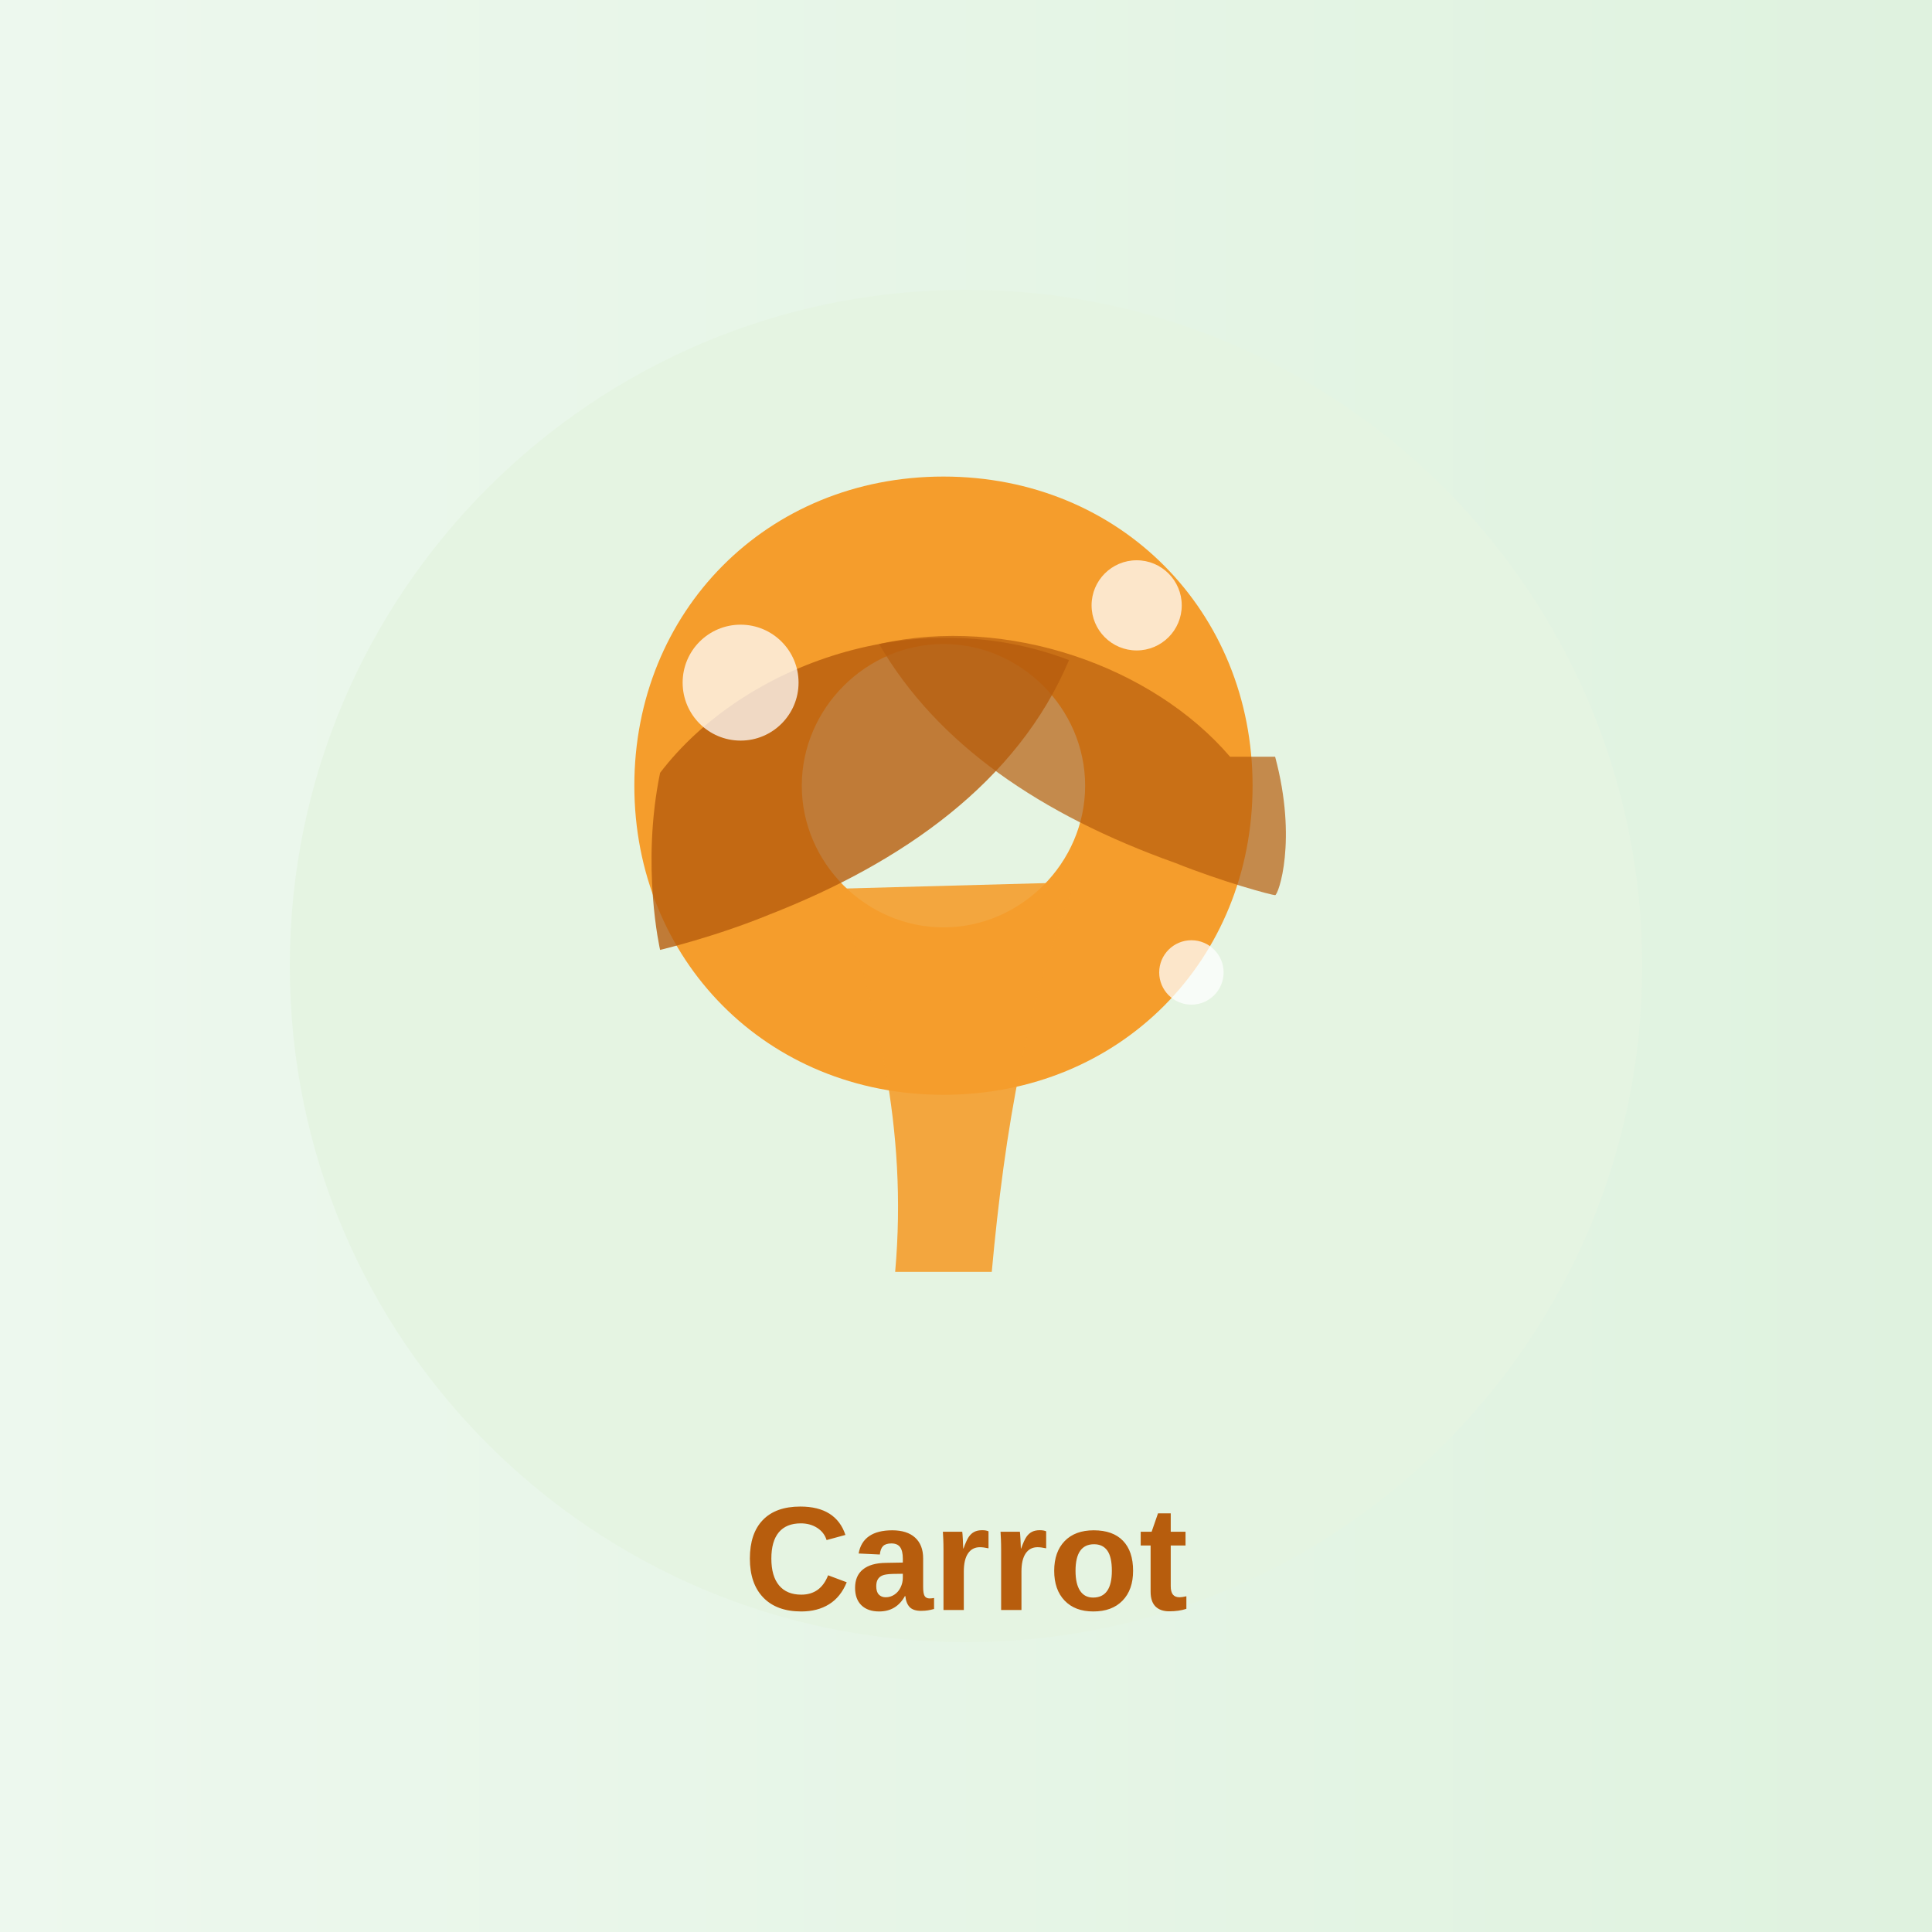
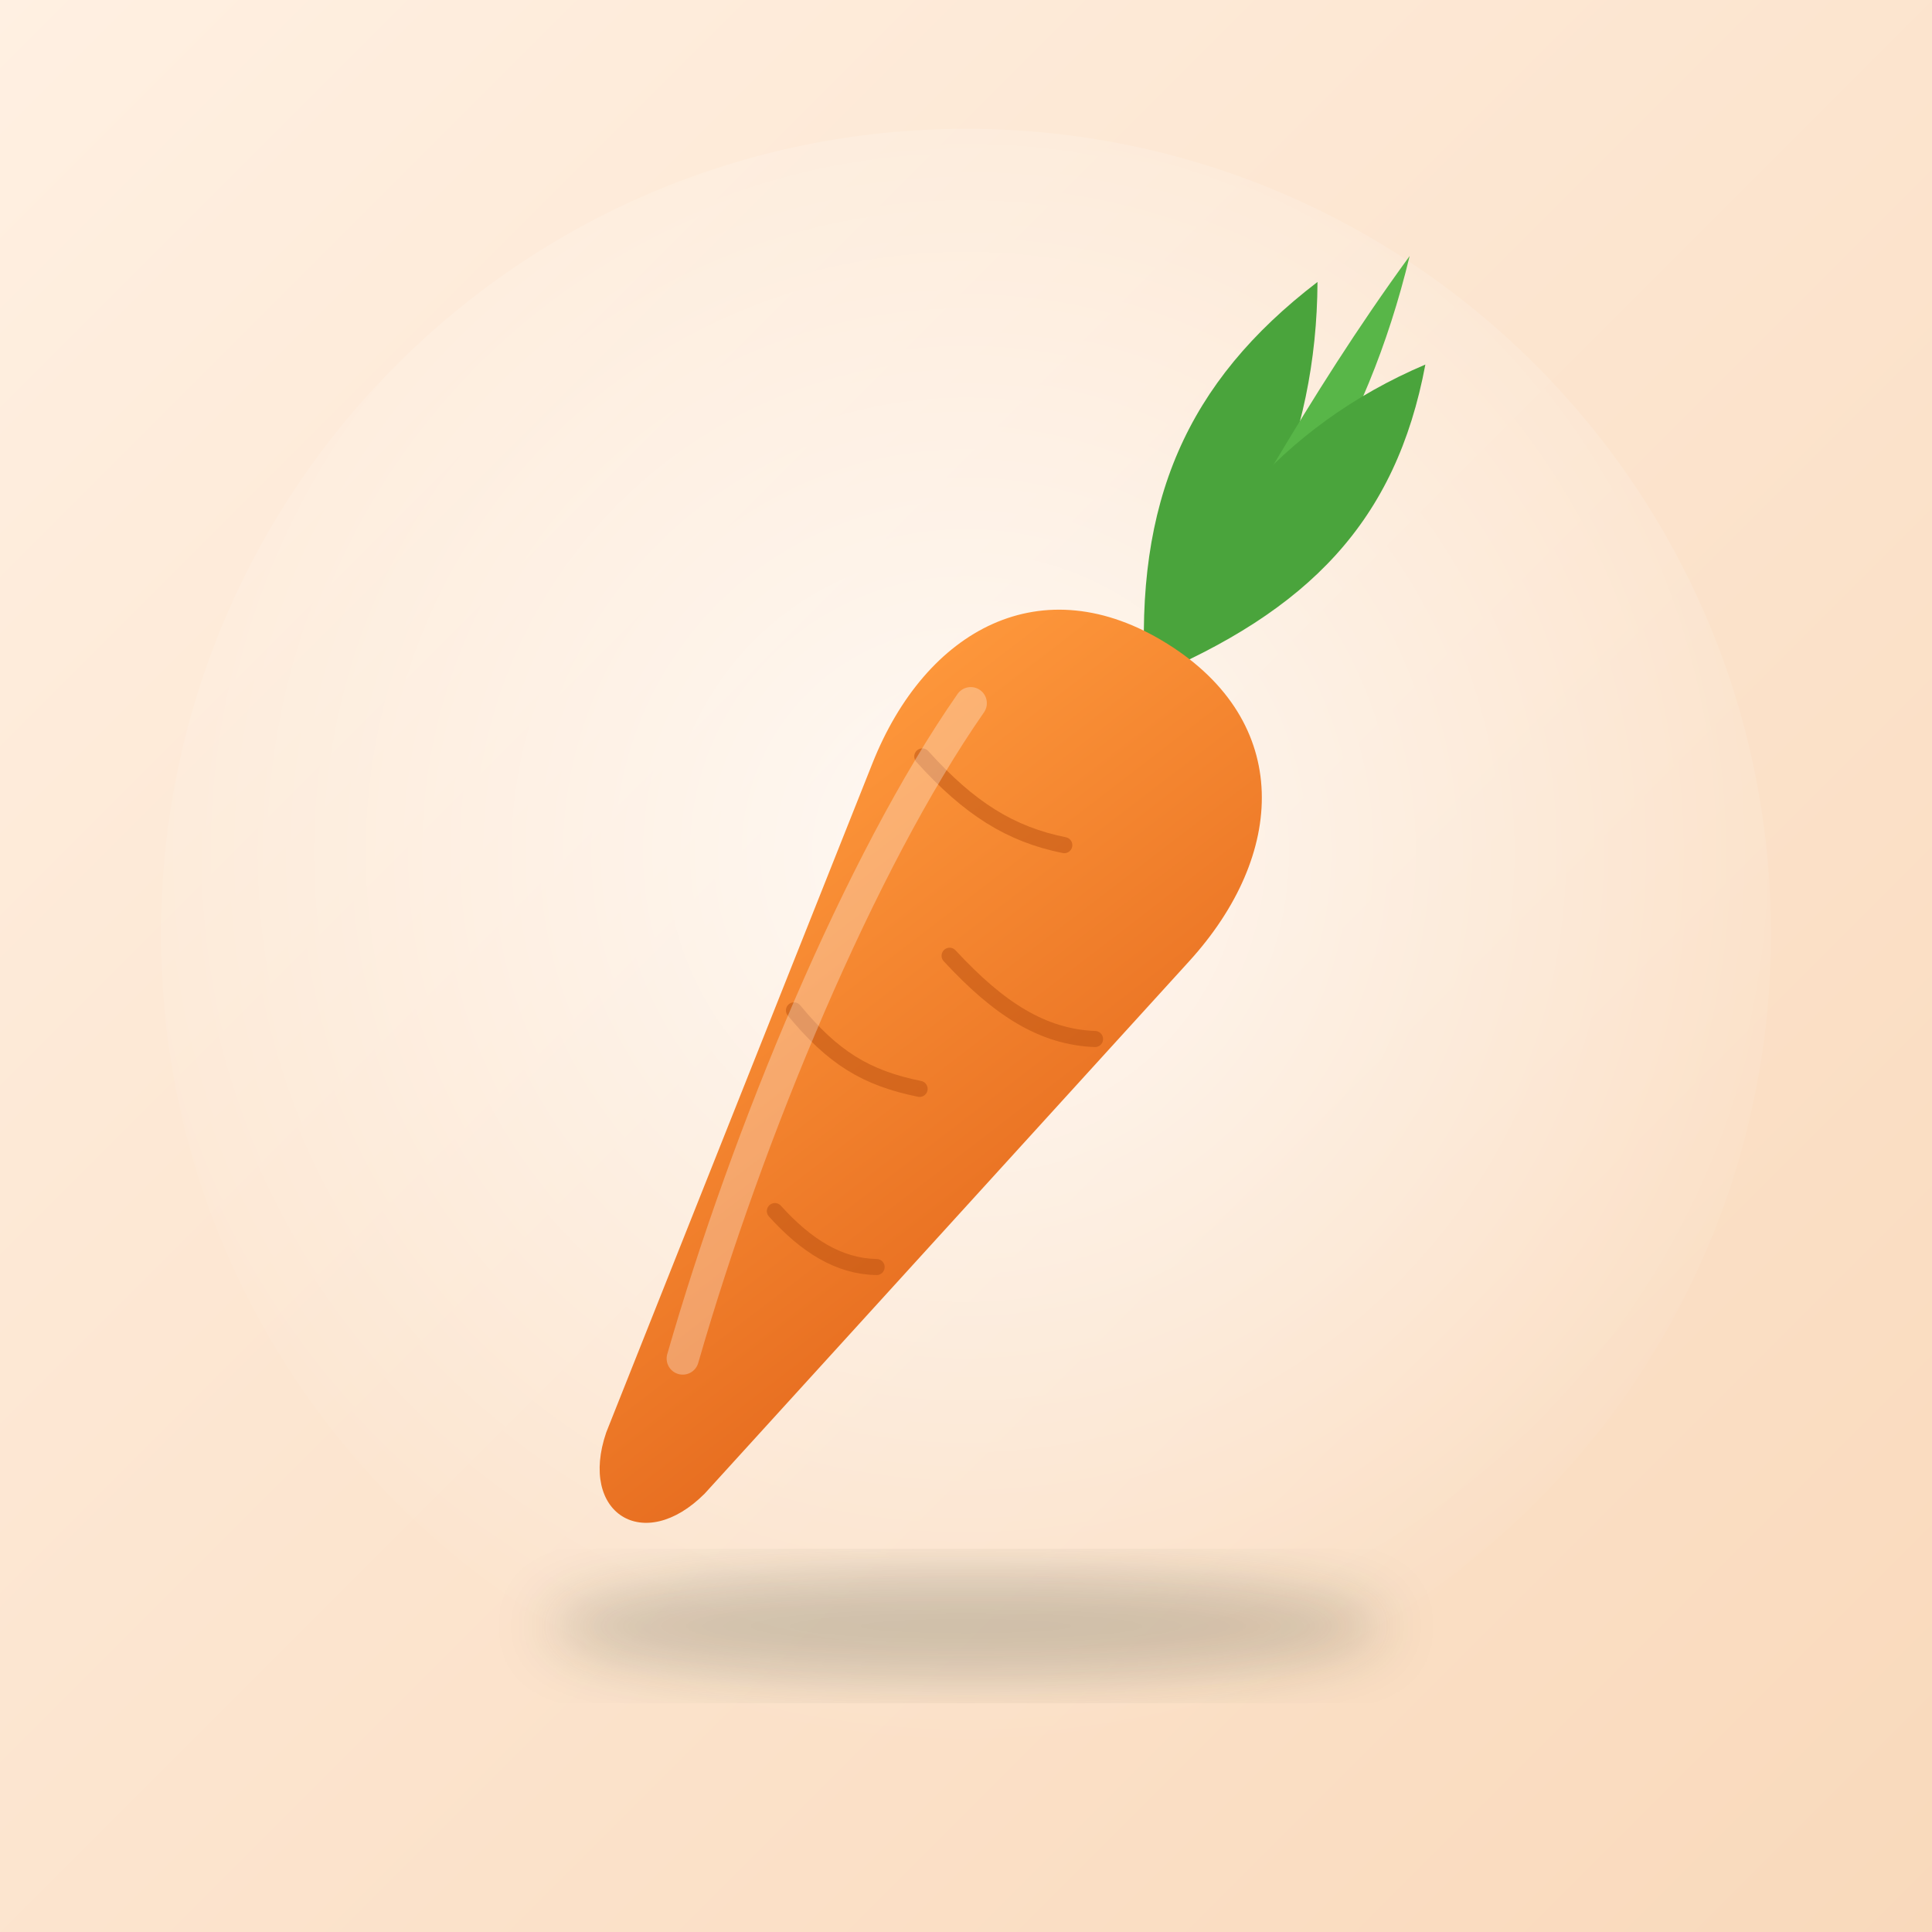
<svg xmlns="http://www.w3.org/2000/svg" width="600" height="600" viewBox="0 0 600 600" role="img" aria-label="Carrot">
  <defs>
-     <linearGradient id="bg" x1="0" x2="1">
-       <stop offset="0%" stop-color="#edf8ee" />
-       <stop offset="100%" stop-color="#dff2df" />
+     <linearGradient id="bg" x1="0" y1="0" x2="1" y2="1">
+       <stop offset="0" stop-color="#fff0e2" />
+       <stop offset="1" stop-color="#f9d9bb" />
+     </linearGradient>
+     <radialGradient id="glow" cx="0.5" cy="0.45" r="0.55">
+       <stop offset="0" stop-color="#ffffff" stop-opacity="0.75" />
+       <stop offset="1" stop-color="#ffffff" stop-opacity="0" />
+     </radialGradient>
+     <filter id="soft" x="-20%" y="-20%" width="140%" height="140%">
+       <feGaussianBlur stdDeviation="9" />
+     </filter>
+     <linearGradient id="ca" x1="0" y1="0" x2="1" y2="1">
+       <stop offset="0" stop-color="#ff9a3d" />
+       <stop offset="1" stop-color="#e2641a" />
    </linearGradient>
  </defs>
  <rect width="600" height="600" fill="url(#bg)" />
-   <circle cx="300" cy="300" r="210" fill="#e5f4e2" />
-   <g fill="#f59d2c">
-     <path d="M293 148c-55 0-96 42-96 96s41 96 96 96 96-42 96-96-41-96-96-96zm0 52c24 0 44 20 44 44s-20 44-44 44-44-20-44-44 20-44 44-44z" />
-     <path d="M260 276c12 36 22 74 18 119h30c4-44 11-85 26-121l-74 2z" opacity="0.9" />
-     <path d="M205 240c26-34 80-53 127-35-16 38-52 63-93 79-17 7-34 11-34 11s-6-26 0-55z" fill="#b75d0d" opacity="0.8" />
-     <path d="M382 235c-24-28-69-44-109-35 18 31 50 53 92 68 15 6 30 10 31 10s7-17 0-43z" fill="#b75d0d" opacity="0.7" />
+   <circle cx="300" cy="290" r="250" fill="url(#glow)" />
+   <ellipse cx="300" cy="505" rx="130" ry="17" fill="#1b2a14" opacity="0.2" filter="url(#soft)" />
+   <g transform="rotate(32 300 300)">
+     <g fill="#4aa43c">
+       <path d="M300 195 C268 150 262 110 280 62 C306 104 312 150 300 195 Z" />
+       <path d="M300 195 C300 140 296 96 300 40 C318 94 318 146 300 195 Z" fill="#58b648" />
+       <path d="M300 195 C332 150 340 112 322 66 C294 106 288 152 300 195 Z" />
+     </g>
+     <path d="M300 182 C346 182 366 218 358 262 L318 482 C312 508 288 508 282 482 L242 262 C234 218 254 182 300 182 Z" fill="url(#ca)" />
+     <g stroke="#b9500f" stroke-width="5" stroke-linecap="round" opacity=".5" fill="none">
+       <path d="M254 252 C275 258 290 258 306 252" />
+       <path d="M294 300 C316 306 332 306 346 298" />
+       <path d="M262 340 C280 346 292 346 308 340" />
+       <path d="M290 396 C304 400 316 400 326 394" />
+     </g>
+     <path d="M258 230 C255 290 270 380 290 450" stroke="#fff" stroke-width="10" stroke-linecap="round" fill="none" opacity=".3" />
  </g>
-   <g fill="#ffffff" opacity="0.75">
-     <circle cx="230" cy="212" r="18" />
-     <circle cx="353" cy="188" r="14" />
-     <circle cx="370" cy="302" r="10" />
-   </g>
-   <text x="300" y="500" text-anchor="middle" font-size="46" fill="#b75d0d" font-family="Arial, sans-serif" font-weight="700">Carrot</text>
</svg>
